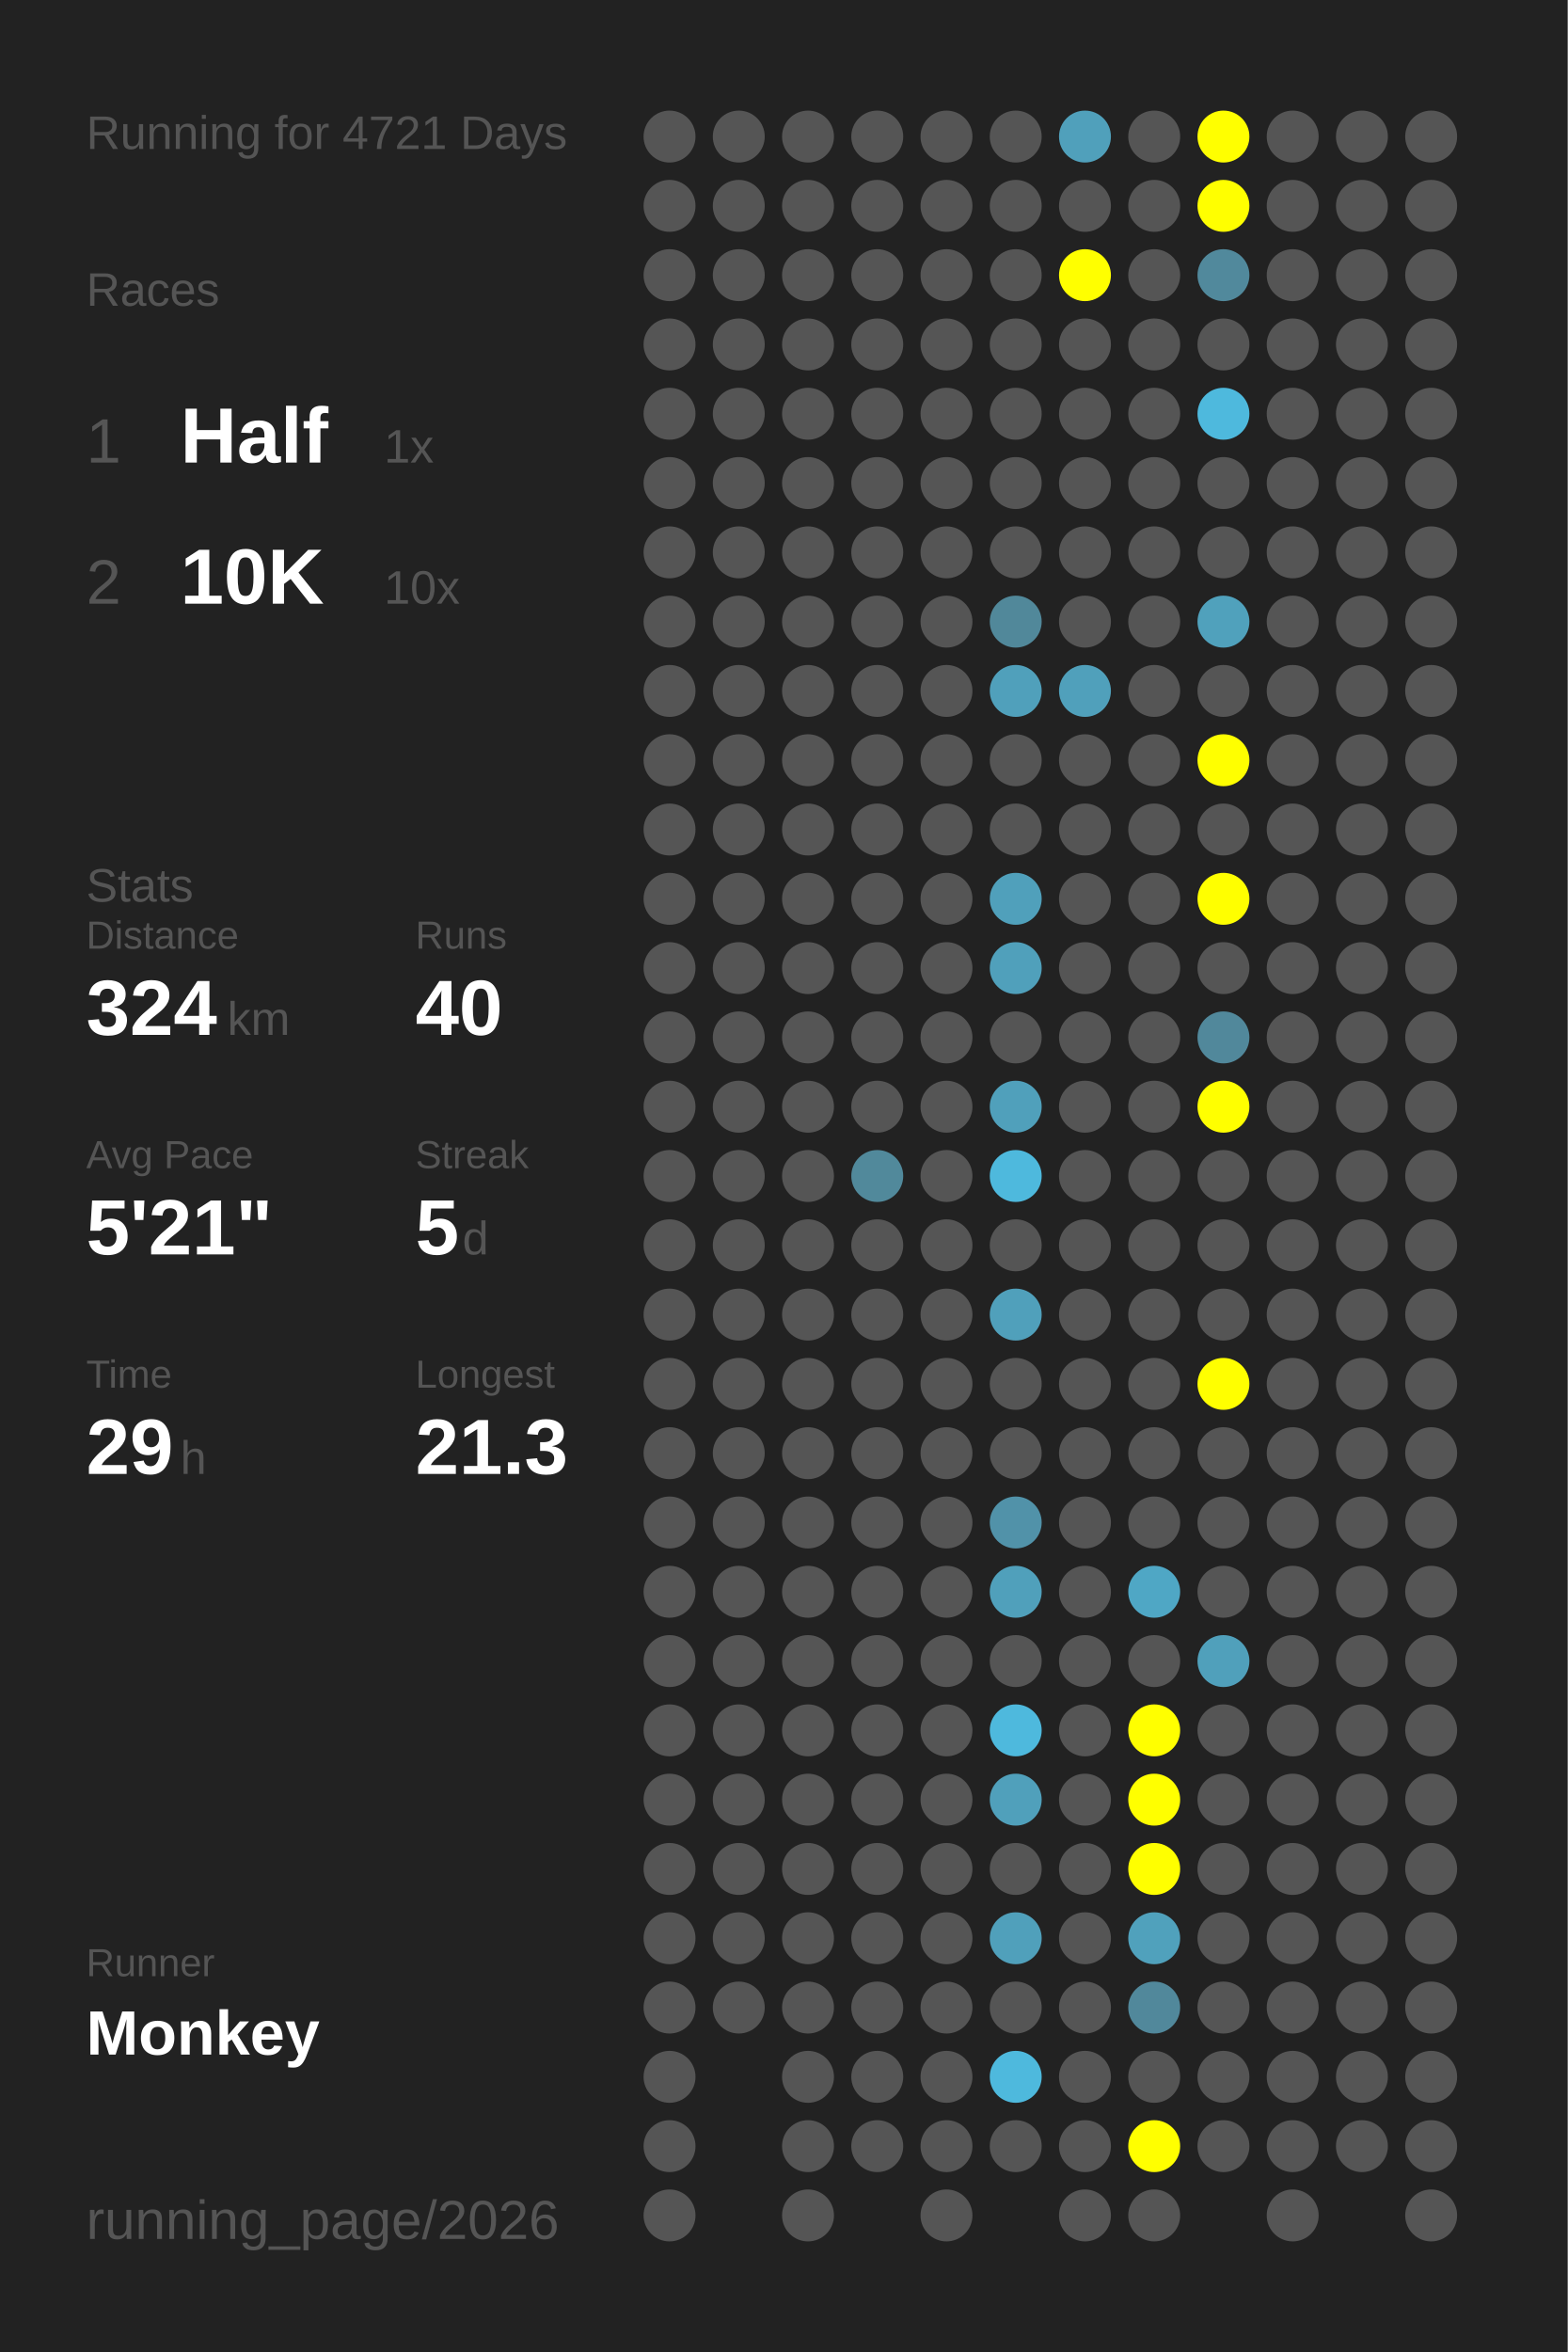
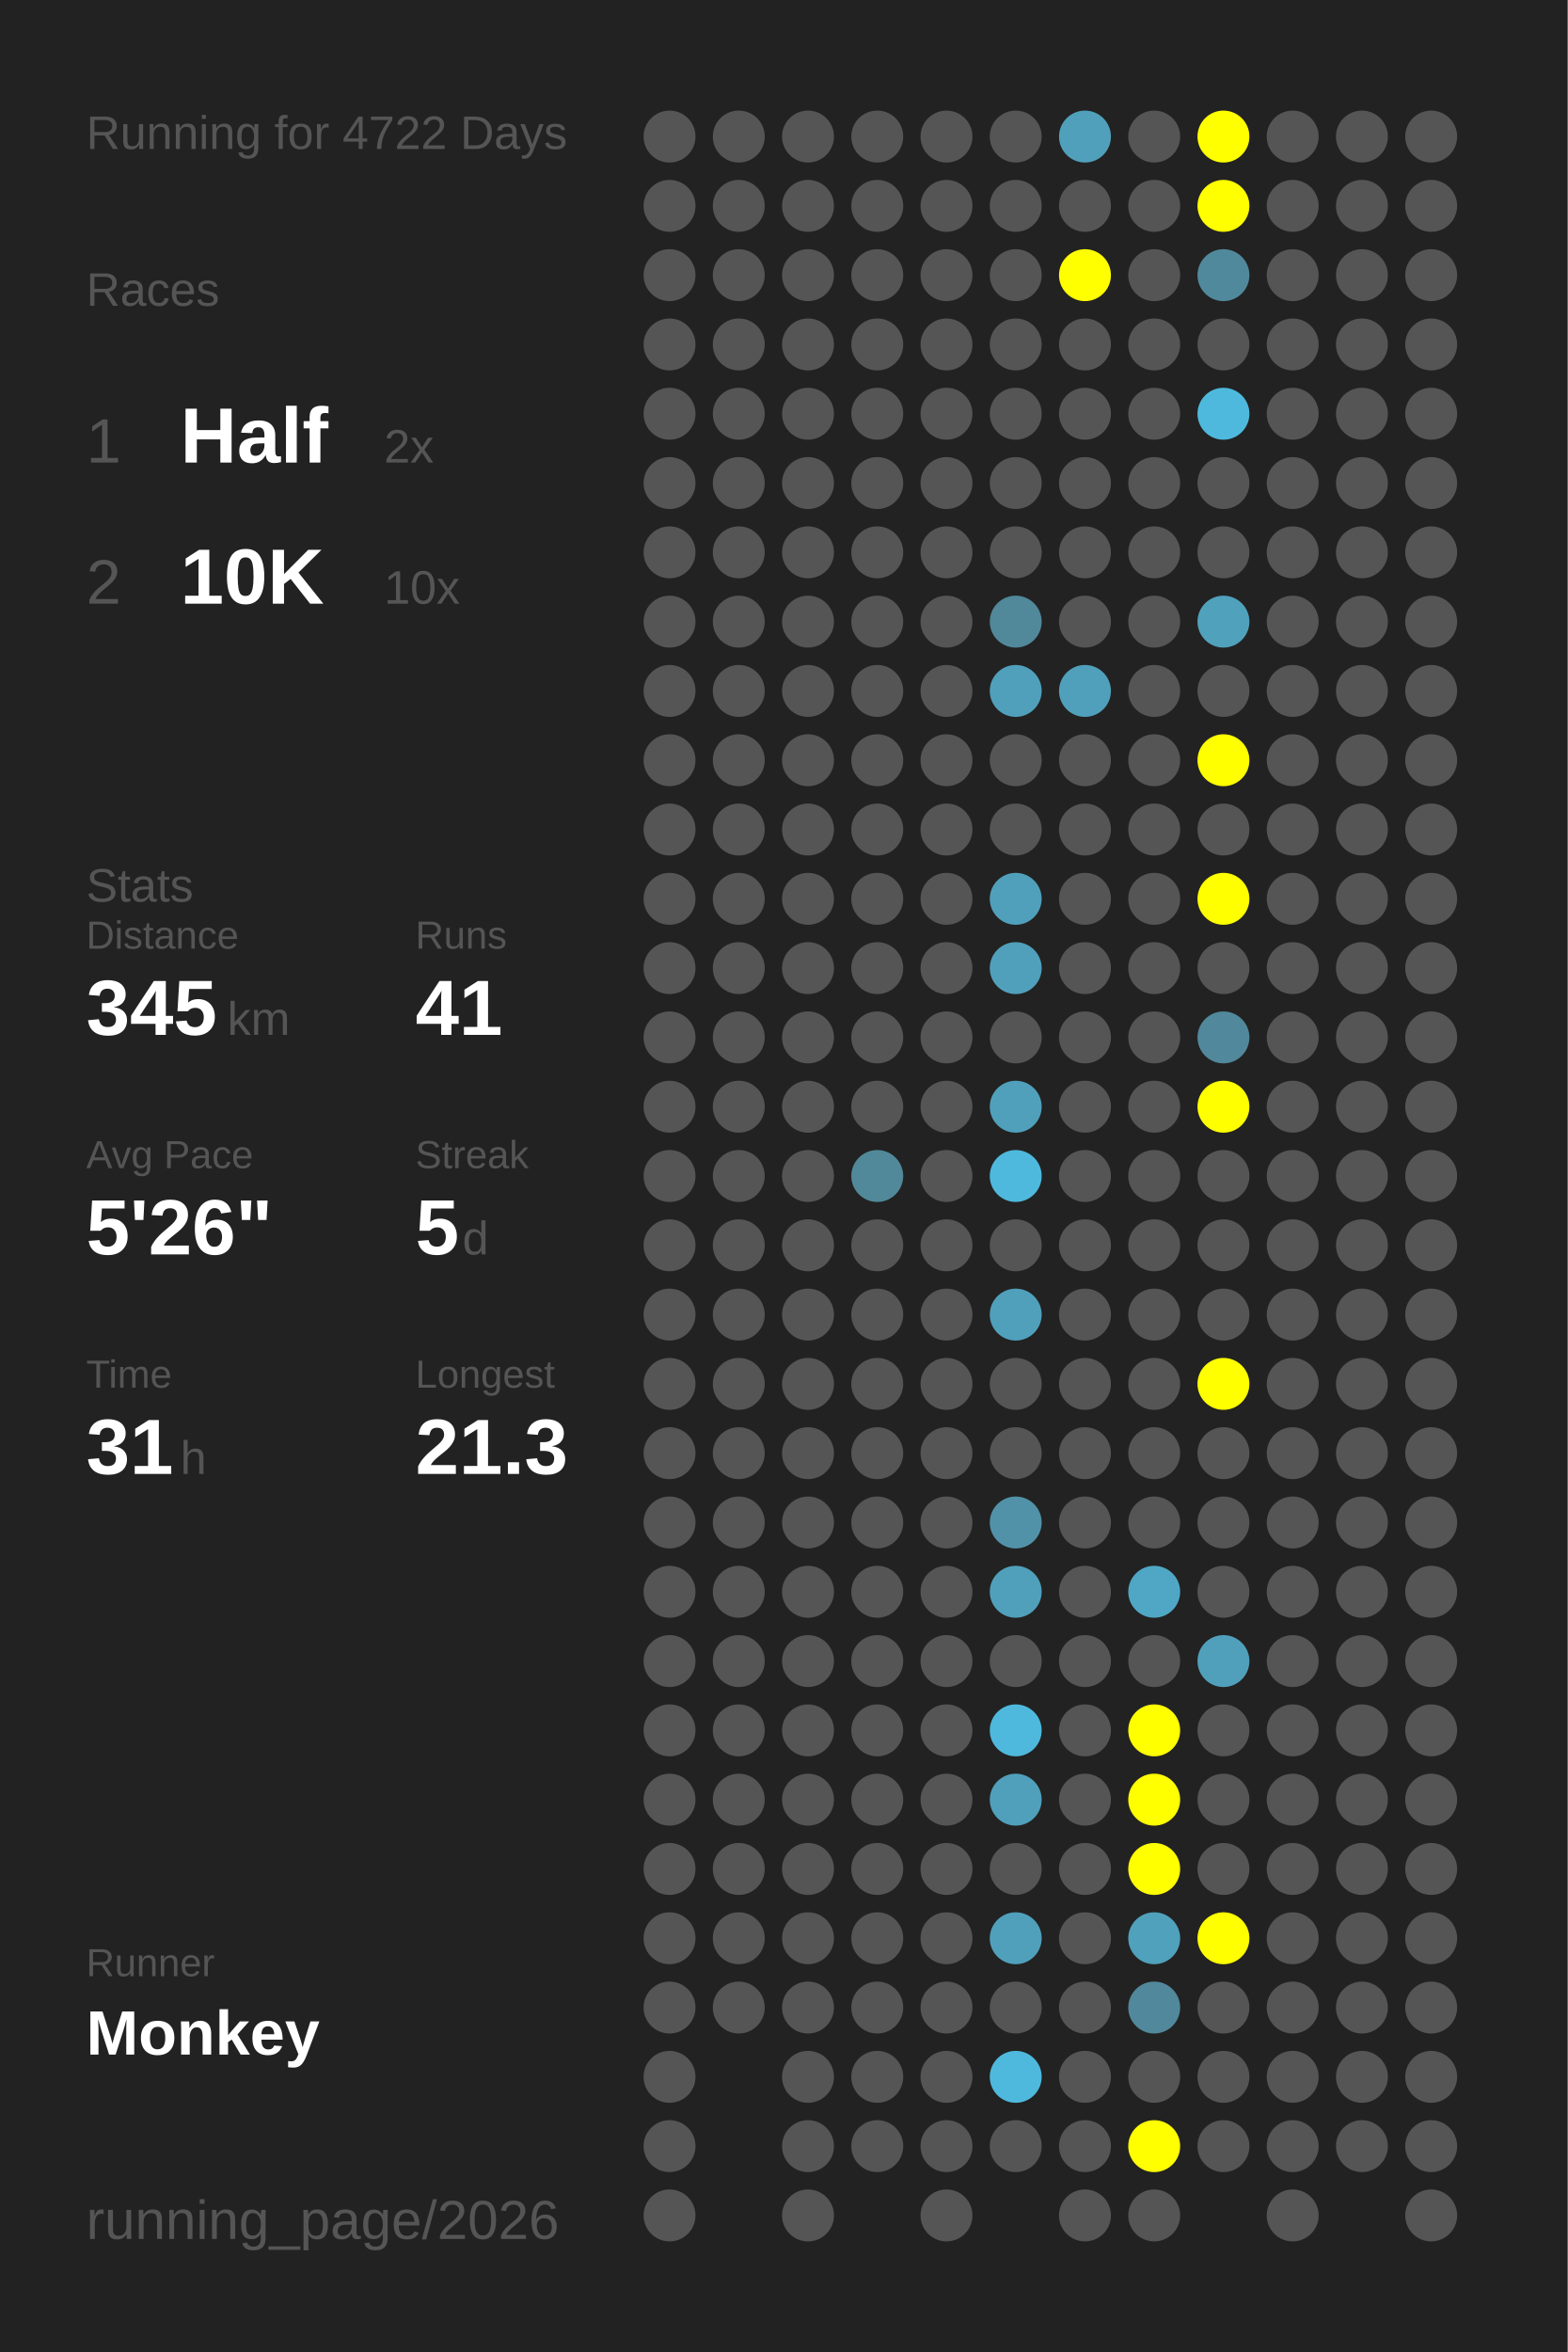
<svg xmlns="http://www.w3.org/2000/svg" baseProfile="full" height="300mm" version="1.1" viewBox="0,0,200,300" width="200mm">
  <defs />
  <rect fill="#222222" height="300" width="200" x="0" y="0" />
-   <text fill="#555555" style="font-size:6px; font-family:Arial;" x="11" y="19">Running for 4721 Days</text>
+   <text fill="#555555" style="font-size:6px; font-family:Arial;" x="11" y="19">Running for 4722 Days</text>
  <text fill="#555555" style="font-size:6px; font-family:Arial;" x="11" y="39">Races</text>
  <text fill="#555555" style="font-size:8px; font-family:Arial;" x="11" y="59">1</text>
  <text fill="#FFFFFF" style="font-size:10px; font-family:Arial; font-weight:bold;" x="23" y="59">Half</text>
-   <text fill="#555555" style="font-size:6px; font-family:Arial;" x="49" y="59">1x</text>
+   <text fill="#555555" style="font-size:6px; font-family:Arial;" x="49" y="59">2x</text>
  <text fill="#555555" style="font-size:8px; font-family:Arial;" x="11" y="77">2</text>
  <text fill="#FFFFFF" style="font-size:10px; font-family:Arial; font-weight:bold;" x="23" y="77">10K</text>
  <text fill="#555555" style="font-size:6px; font-family:Arial;" x="49" y="77">10x</text>
  <text fill="#555555" style="font-size:6px; font-family:Arial;" x="11" y="115">Stats</text>
  <text fill="#555555" style="font-size:5px; font-family:Arial;" x="11" y="121">Distance</text>
-   <text fill="#FFFFFF" style="font-size:10px; font-family:Arial; font-weight:bold;" x="11" y="132">324</text>
+   <text fill="#FFFFFF" style="font-size:10px; font-family:Arial; font-weight:bold;" x="11" y="132">345</text>
  <text fill="#555555" style="font-size:6px; font-family:Arial;" x="29" y="132">km</text>
  <text fill="#555555" style="font-size:5px; font-family:Arial;" x="53" y="121">Runs</text>
-   <text fill="#FFFFFF" style="font-size:10px; font-family:Arial; font-weight:bold;" x="53" y="132">40</text>
+   <text fill="#FFFFFF" style="font-size:10px; font-family:Arial; font-weight:bold;" x="53" y="132">41</text>
  <text fill="#555555" style="font-size:5px; font-family:Arial;" x="11" y="149">Avg Pace</text>
-   <text fill="#FFFFFF" style="font-size:10px; font-family:Arial; font-weight:bold;" x="11" y="160">5'21"</text>
+   <text fill="#FFFFFF" style="font-size:10px; font-family:Arial; font-weight:bold;" x="11" y="160">5'26"</text>
  <text fill="#555555" style="font-size:5px; font-family:Arial;" x="53" y="149">Streak</text>
  <text fill="#FFFFFF" style="font-size:10px; font-family:Arial; font-weight:bold;" x="53" y="160">5</text>
  <text fill="#555555" style="font-size:6px; font-family:Arial;" x="59" y="160">d</text>
  <text fill="#555555" style="font-size:5px; font-family:Arial;" x="11" y="177">Time</text>
-   <text fill="#FFFFFF" style="font-size:10px; font-family:Arial; font-weight:bold;" x="11" y="188">29</text>
+   <text fill="#FFFFFF" style="font-size:10px; font-family:Arial; font-weight:bold;" x="11" y="188">31</text>
  <text fill="#555555" style="font-size:6px; font-family:Arial;" x="23" y="188">h</text>
  <text fill="#555555" style="font-size:5px; font-family:Arial;" x="53" y="177">Longest</text>
  <text fill="#FFFFFF" style="font-size:10px; font-family:Arial; font-weight:bold;" x="53" y="188">21.3</text>
  <text fill="#555555" style="font-size:5px; font-family:Arial;" x="11" y="252.065">Runner</text>
  <text fill="#FFFFFF" style="font-size:8px; font-family:Arial; font-weight:bold;" x="11" y="262.065">Monkey</text>
  <text fill="#555555" style="font-size:7px; font-family:Arial;" x="11" y="285.581">running_page/2026</text>
  <circle cx="85.417" cy="17.419" fill="#555555" r="3.312" />
  <circle cx="85.417" cy="26.258" fill="#555555" r="3.312" />
  <circle cx="85.417" cy="35.097" fill="#555555" r="3.312" />
  <circle cx="85.417" cy="43.935" fill="#555555" r="3.312" />
  <circle cx="85.417" cy="52.774" fill="#555555" r="3.312" />
  <circle cx="85.417" cy="61.613" fill="#555555" r="3.312" />
  <circle cx="85.417" cy="70.452" fill="#555555" r="3.312" />
  <circle cx="85.417" cy="79.29" fill="#555555" r="3.312" />
  <circle cx="85.417" cy="88.129" fill="#555555" r="3.312" />
  <circle cx="85.417" cy="96.968" fill="#555555" r="3.312" />
  <circle cx="85.417" cy="105.806" fill="#555555" r="3.312" />
  <circle cx="85.417" cy="114.645" fill="#555555" r="3.312" />
  <circle cx="85.417" cy="123.484" fill="#555555" r="3.312" />
  <circle cx="85.417" cy="132.323" fill="#555555" r="3.312" />
  <circle cx="85.417" cy="141.161" fill="#555555" r="3.312" />
  <circle cx="85.417" cy="150" fill="#555555" r="3.312" />
  <circle cx="85.417" cy="158.839" fill="#555555" r="3.312" />
  <circle cx="85.417" cy="167.677" fill="#555555" r="3.312" />
  <circle cx="85.417" cy="176.516" fill="#555555" r="3.312" />
  <circle cx="85.417" cy="185.355" fill="#555555" r="3.312" />
  <circle cx="85.417" cy="194.194" fill="#555555" r="3.312" />
  <circle cx="85.417" cy="203.032" fill="#555555" r="3.312" />
  <circle cx="85.417" cy="211.871" fill="#555555" r="3.312" />
  <circle cx="85.417" cy="220.71" fill="#555555" r="3.312" />
  <circle cx="85.417" cy="229.548" fill="#555555" r="3.312" />
  <circle cx="85.417" cy="238.387" fill="#555555" r="3.312" />
  <circle cx="85.417" cy="247.226" fill="#555555" r="3.312" />
  <circle cx="85.417" cy="256.065" fill="#555555" r="3.312" />
  <circle cx="85.417" cy="264.903" fill="#555555" r="3.312" />
  <circle cx="85.417" cy="273.742" fill="#555555" r="3.312" />
  <circle cx="85.417" cy="282.581" fill="#555555" r="3.312" />
  <circle cx="94.25" cy="17.419" fill="#555555" r="3.312" />
  <circle cx="94.25" cy="26.258" fill="#555555" r="3.312" />
  <circle cx="94.25" cy="35.097" fill="#555555" r="3.312" />
  <circle cx="94.25" cy="43.935" fill="#555555" r="3.312" />
  <circle cx="94.25" cy="52.774" fill="#555555" r="3.312" />
  <circle cx="94.25" cy="61.613" fill="#555555" r="3.312" />
  <circle cx="94.25" cy="70.452" fill="#555555" r="3.312" />
  <circle cx="94.25" cy="79.29" fill="#555555" r="3.312" />
  <circle cx="94.25" cy="88.129" fill="#555555" r="3.312" />
  <circle cx="94.25" cy="96.968" fill="#555555" r="3.312" />
  <circle cx="94.25" cy="105.806" fill="#555555" r="3.312" />
  <circle cx="94.25" cy="114.645" fill="#555555" r="3.312" />
  <circle cx="94.25" cy="123.484" fill="#555555" r="3.312" />
  <circle cx="94.25" cy="132.323" fill="#555555" r="3.312" />
  <circle cx="94.25" cy="141.161" fill="#555555" r="3.312" />
  <circle cx="94.25" cy="150" fill="#555555" r="3.312" />
  <circle cx="94.25" cy="158.839" fill="#555555" r="3.312" />
  <circle cx="94.25" cy="167.677" fill="#555555" r="3.312" />
  <circle cx="94.25" cy="176.516" fill="#555555" r="3.312" />
  <circle cx="94.25" cy="185.355" fill="#555555" r="3.312" />
  <circle cx="94.25" cy="194.194" fill="#555555" r="3.312" />
  <circle cx="94.25" cy="203.032" fill="#555555" r="3.312" />
  <circle cx="94.25" cy="211.871" fill="#555555" r="3.312" />
  <circle cx="94.25" cy="220.71" fill="#555555" r="3.312" />
  <circle cx="94.25" cy="229.548" fill="#555555" r="3.312" />
  <circle cx="94.25" cy="238.387" fill="#555555" r="3.312" />
  <circle cx="94.25" cy="247.226" fill="#555555" r="3.312" />
  <circle cx="94.25" cy="256.065" fill="#555555" r="3.312" />
  <circle cx="103.083" cy="17.419" fill="#555555" r="3.312" />
  <circle cx="103.083" cy="26.258" fill="#555555" r="3.312" />
  <circle cx="103.083" cy="35.097" fill="#555555" r="3.312" />
  <circle cx="103.083" cy="43.935" fill="#555555" r="3.312" />
  <circle cx="103.083" cy="52.774" fill="#555555" r="3.312" />
  <circle cx="103.083" cy="61.613" fill="#555555" r="3.312" />
  <circle cx="103.083" cy="70.452" fill="#555555" r="3.312" />
  <circle cx="103.083" cy="79.29" fill="#555555" r="3.312" />
  <circle cx="103.083" cy="88.129" fill="#555555" r="3.312" />
  <circle cx="103.083" cy="96.968" fill="#555555" r="3.312" />
  <circle cx="103.083" cy="105.806" fill="#555555" r="3.312" />
  <circle cx="103.083" cy="114.645" fill="#555555" r="3.312" />
  <circle cx="103.083" cy="123.484" fill="#555555" r="3.312" />
  <circle cx="103.083" cy="132.323" fill="#555555" r="3.312" />
  <circle cx="103.083" cy="141.161" fill="#555555" r="3.312" />
  <circle cx="103.083" cy="150" fill="#555555" r="3.312" />
  <circle cx="103.083" cy="158.839" fill="#555555" r="3.312" />
  <circle cx="103.083" cy="167.677" fill="#555555" r="3.312" />
  <circle cx="103.083" cy="176.516" fill="#555555" r="3.312" />
  <circle cx="103.083" cy="185.355" fill="#555555" r="3.312" />
  <circle cx="103.083" cy="194.194" fill="#555555" r="3.312" />
  <circle cx="103.083" cy="203.032" fill="#555555" r="3.312" />
  <circle cx="103.083" cy="211.871" fill="#555555" r="3.312" />
  <circle cx="103.083" cy="220.71" fill="#555555" r="3.312" />
  <circle cx="103.083" cy="229.548" fill="#555555" r="3.312" />
  <circle cx="103.083" cy="238.387" fill="#555555" r="3.312" />
  <circle cx="103.083" cy="247.226" fill="#555555" r="3.312" />
  <circle cx="103.083" cy="256.065" fill="#555555" r="3.312" />
  <circle cx="103.083" cy="264.903" fill="#555555" r="3.312" />
  <circle cx="103.083" cy="273.742" fill="#555555" r="3.312" />
  <circle cx="103.083" cy="282.581" fill="#555555" r="3.312" />
  <circle cx="111.917" cy="17.419" fill="#555555" r="3.312" />
  <circle cx="111.917" cy="26.258" fill="#555555" r="3.312" />
  <circle cx="111.917" cy="35.097" fill="#555555" r="3.312" />
  <circle cx="111.917" cy="43.935" fill="#555555" r="3.312" />
  <circle cx="111.917" cy="52.774" fill="#555555" r="3.312" />
  <circle cx="111.917" cy="61.613" fill="#555555" r="3.312" />
  <circle cx="111.917" cy="70.452" fill="#555555" r="3.312" />
  <circle cx="111.917" cy="79.29" fill="#555555" r="3.312" />
  <circle cx="111.917" cy="88.129" fill="#555555" r="3.312" />
  <circle cx="111.917" cy="96.968" fill="#555555" r="3.312" />
  <circle cx="111.917" cy="105.806" fill="#555555" r="3.312" />
  <circle cx="111.917" cy="114.645" fill="#555555" r="3.312" />
  <circle cx="111.917" cy="123.484" fill="#555555" r="3.312" />
  <circle cx="111.917" cy="132.323" fill="#555555" r="3.312" />
  <circle cx="111.917" cy="141.161" fill="#555555" r="3.312" />
  <circle cx="111.917" cy="150" fill="#51899b" r="3.312" />
  <circle cx="111.917" cy="158.839" fill="#555555" r="3.312" />
  <circle cx="111.917" cy="167.677" fill="#555555" r="3.312" />
  <circle cx="111.917" cy="176.516" fill="#555555" r="3.312" />
  <circle cx="111.917" cy="185.355" fill="#555555" r="3.312" />
  <circle cx="111.917" cy="194.194" fill="#555555" r="3.312" />
  <circle cx="111.917" cy="203.032" fill="#555555" r="3.312" />
  <circle cx="111.917" cy="211.871" fill="#555555" r="3.312" />
  <circle cx="111.917" cy="220.71" fill="#555555" r="3.312" />
  <circle cx="111.917" cy="229.548" fill="#555555" r="3.312" />
  <circle cx="111.917" cy="238.387" fill="#555555" r="3.312" />
  <circle cx="111.917" cy="247.226" fill="#555555" r="3.312" />
  <circle cx="111.917" cy="256.065" fill="#555555" r="3.312" />
  <circle cx="111.917" cy="264.903" fill="#555555" r="3.312" />
  <circle cx="111.917" cy="273.742" fill="#555555" r="3.312" />
  <circle cx="120.75" cy="17.419" fill="#555555" r="3.312" />
  <circle cx="120.75" cy="26.258" fill="#555555" r="3.312" />
  <circle cx="120.75" cy="35.097" fill="#555555" r="3.312" />
  <circle cx="120.75" cy="43.935" fill="#555555" r="3.312" />
  <circle cx="120.75" cy="52.774" fill="#555555" r="3.312" />
  <circle cx="120.75" cy="61.613" fill="#555555" r="3.312" />
  <circle cx="120.75" cy="70.452" fill="#555555" r="3.312" />
  <circle cx="120.75" cy="79.29" fill="#555555" r="3.312" />
  <circle cx="120.75" cy="88.129" fill="#555555" r="3.312" />
  <circle cx="120.75" cy="96.968" fill="#555555" r="3.312" />
  <circle cx="120.75" cy="105.806" fill="#555555" r="3.312" />
  <circle cx="120.75" cy="114.645" fill="#555555" r="3.312" />
  <circle cx="120.75" cy="123.484" fill="#555555" r="3.312" />
  <circle cx="120.75" cy="132.323" fill="#555555" r="3.312" />
  <circle cx="120.75" cy="141.161" fill="#555555" r="3.312" />
  <circle cx="120.75" cy="150" fill="#555555" r="3.312" />
  <circle cx="120.75" cy="158.839" fill="#555555" r="3.312" />
  <circle cx="120.75" cy="167.677" fill="#555555" r="3.312" />
  <circle cx="120.75" cy="176.516" fill="#555555" r="3.312" />
  <circle cx="120.75" cy="185.355" fill="#555555" r="3.312" />
  <circle cx="120.75" cy="194.194" fill="#555555" r="3.312" />
  <circle cx="120.75" cy="203.032" fill="#555555" r="3.312" />
  <circle cx="120.75" cy="211.871" fill="#555555" r="3.312" />
  <circle cx="120.75" cy="220.71" fill="#555555" r="3.312" />
  <circle cx="120.75" cy="229.548" fill="#555555" r="3.312" />
  <circle cx="120.75" cy="238.387" fill="#555555" r="3.312" />
  <circle cx="120.75" cy="247.226" fill="#555555" r="3.312" />
  <circle cx="120.75" cy="256.065" fill="#555555" r="3.312" />
  <circle cx="120.75" cy="264.903" fill="#555555" r="3.312" />
  <circle cx="120.75" cy="273.742" fill="#555555" r="3.312" />
  <circle cx="120.75" cy="282.581" fill="#555555" r="3.312" />
  <circle cx="129.583" cy="17.419" fill="#555555" r="3.312" />
  <circle cx="129.583" cy="26.258" fill="#555555" r="3.312" />
  <circle cx="129.583" cy="35.097" fill="#555555" r="3.312" />
  <circle cx="129.583" cy="43.935" fill="#555555" r="3.312" />
  <circle cx="129.583" cy="52.774" fill="#555555" r="3.312" />
  <circle cx="129.583" cy="61.613" fill="#555555" r="3.312" />
  <circle cx="129.583" cy="70.452" fill="#555555" r="3.312" />
  <circle cx="129.583" cy="79.29" fill="#51889a" r="3.312" />
  <circle cx="129.583" cy="88.129" fill="#50a0bb" r="3.312" />
  <circle cx="129.583" cy="96.968" fill="#555555" r="3.312" />
  <circle cx="129.583" cy="105.806" fill="#555555" r="3.312" />
  <circle cx="129.583" cy="114.645" fill="#50a0bb" r="3.312" />
  <circle cx="129.583" cy="123.484" fill="#50a0bb" r="3.312" />
  <circle cx="129.583" cy="132.323" fill="#555555" r="3.312" />
  <circle cx="129.583" cy="141.161" fill="#50a0bb" r="3.312" />
  <circle cx="129.583" cy="150" fill="#4eb9dd" r="3.312" />
  <circle cx="129.583" cy="158.839" fill="#555555" r="3.312" />
  <circle cx="129.583" cy="167.677" fill="#50a0bb" r="3.312" />
  <circle cx="129.583" cy="176.516" fill="#555555" r="3.312" />
  <circle cx="129.583" cy="185.355" fill="#555555" r="3.312" />
  <circle cx="129.583" cy="194.194" fill="#5192a9" r="3.312" />
  <circle cx="129.583" cy="203.032" fill="#50a0bb" r="3.312" />
  <circle cx="129.583" cy="211.871" fill="#555555" r="3.312" />
  <circle cx="129.583" cy="220.71" fill="#4eb9dd" r="3.312" />
  <circle cx="129.583" cy="229.548" fill="#50a0bb" r="3.312" />
  <circle cx="129.583" cy="238.387" fill="#555555" r="3.312" />
  <circle cx="129.583" cy="247.226" fill="#50a0bb" r="3.312" />
  <circle cx="129.583" cy="256.065" fill="#555555" r="3.312" />
  <circle cx="129.583" cy="264.903" fill="#4eb9dd" r="3.312" />
  <circle cx="129.583" cy="273.742" fill="#555555" r="3.312" />
  <circle cx="138.417" cy="17.419" fill="#50a0bb" r="3.312" />
  <circle cx="138.417" cy="26.258" fill="#555555" r="3.312" />
  <circle cx="138.417" cy="35.097" fill="#FFFF00" r="3.312" />
  <circle cx="138.417" cy="43.935" fill="#555555" r="3.312" />
  <circle cx="138.417" cy="52.774" fill="#555555" r="3.312" />
  <circle cx="138.417" cy="61.613" fill="#555555" r="3.312" />
  <circle cx="138.417" cy="70.452" fill="#555555" r="3.312" />
  <circle cx="138.417" cy="79.29" fill="#555555" r="3.312" />
  <circle cx="138.417" cy="88.129" fill="#50a0bb" r="3.312" />
  <circle cx="138.417" cy="96.968" fill="#555555" r="3.312" />
  <circle cx="138.417" cy="105.806" fill="#555555" r="3.312" />
  <circle cx="138.417" cy="114.645" fill="#555555" r="3.312" />
  <circle cx="138.417" cy="123.484" fill="#555555" r="3.312" />
  <circle cx="138.417" cy="132.323" fill="#555555" r="3.312" />
  <circle cx="138.417" cy="141.161" fill="#555555" r="3.312" />
  <circle cx="138.417" cy="150" fill="#555555" r="3.312" />
  <circle cx="138.417" cy="158.839" fill="#555555" r="3.312" />
  <circle cx="138.417" cy="167.677" fill="#555555" r="3.312" />
  <circle cx="138.417" cy="176.516" fill="#555555" r="3.312" />
  <circle cx="138.417" cy="185.355" fill="#555555" r="3.312" />
  <circle cx="138.417" cy="194.194" fill="#555555" r="3.312" />
  <circle cx="138.417" cy="203.032" fill="#555555" r="3.312" />
  <circle cx="138.417" cy="211.871" fill="#555555" r="3.312" />
  <circle cx="138.417" cy="220.71" fill="#555555" r="3.312" />
  <circle cx="138.417" cy="229.548" fill="#555555" r="3.312" />
  <circle cx="138.417" cy="238.387" fill="#555555" r="3.312" />
  <circle cx="138.417" cy="247.226" fill="#555555" r="3.312" />
  <circle cx="138.417" cy="256.065" fill="#555555" r="3.312" />
  <circle cx="138.417" cy="264.903" fill="#555555" r="3.312" />
  <circle cx="138.417" cy="273.742" fill="#555555" r="3.312" />
  <circle cx="138.417" cy="282.581" fill="#555555" r="3.312" />
  <circle cx="147.25" cy="17.419" fill="#555555" r="3.312" />
  <circle cx="147.25" cy="26.258" fill="#555555" r="3.312" />
  <circle cx="147.25" cy="35.097" fill="#555555" r="3.312" />
  <circle cx="147.25" cy="43.935" fill="#555555" r="3.312" />
  <circle cx="147.25" cy="52.774" fill="#555555" r="3.312" />
  <circle cx="147.25" cy="61.613" fill="#555555" r="3.312" />
  <circle cx="147.25" cy="70.452" fill="#555555" r="3.312" />
  <circle cx="147.25" cy="79.29" fill="#555555" r="3.312" />
  <circle cx="147.25" cy="88.129" fill="#555555" r="3.312" />
  <circle cx="147.25" cy="96.968" fill="#555555" r="3.312" />
  <circle cx="147.25" cy="105.806" fill="#555555" r="3.312" />
  <circle cx="147.25" cy="114.645" fill="#555555" r="3.312" />
  <circle cx="147.25" cy="123.484" fill="#555555" r="3.312" />
  <circle cx="147.25" cy="132.323" fill="#555555" r="3.312" />
  <circle cx="147.25" cy="141.161" fill="#555555" r="3.312" />
  <circle cx="147.25" cy="150" fill="#555555" r="3.312" />
  <circle cx="147.25" cy="158.839" fill="#555555" r="3.312" />
  <circle cx="147.25" cy="167.677" fill="#555555" r="3.312" />
  <circle cx="147.25" cy="176.516" fill="#555555" r="3.312" />
  <circle cx="147.25" cy="185.355" fill="#555555" r="3.312" />
  <circle cx="147.25" cy="194.194" fill="#555555" r="3.312" />
  <circle cx="147.25" cy="203.032" fill="#4fa7c5" r="3.312" />
  <circle cx="147.25" cy="211.871" fill="#555555" r="3.312" />
  <circle cx="147.25" cy="220.71" fill="#FFFF00" r="3.312" />
  <circle cx="147.25" cy="229.548" fill="#FFFF00" r="3.312" />
  <circle cx="147.25" cy="238.387" fill="#FFFF00" r="3.312" />
  <circle cx="147.25" cy="247.226" fill="#50a1bc" r="3.312" />
  <circle cx="147.25" cy="256.065" fill="#51889b" r="3.312" />
  <circle cx="147.25" cy="264.903" fill="#555555" r="3.312" />
  <circle cx="147.25" cy="273.742" fill="#FFFF00" r="3.312" />
  <circle cx="147.25" cy="282.581" fill="#555555" r="3.312" />
  <circle cx="156.083" cy="17.419" fill="#FFFF00" r="3.312" />
  <circle cx="156.083" cy="26.258" fill="#FFFF00" r="3.312" />
  <circle cx="156.083" cy="35.097" fill="#51899c" r="3.312" />
  <circle cx="156.083" cy="43.935" fill="#555555" r="3.312" />
  <circle cx="156.083" cy="52.774" fill="#4eb9dd" r="3.312" />
  <circle cx="156.083" cy="61.613" fill="#555555" r="3.312" />
  <circle cx="156.083" cy="70.452" fill="#555555" r="3.312" />
  <circle cx="156.083" cy="79.29" fill="#50a1bc" r="3.312" />
  <circle cx="156.083" cy="88.129" fill="#555555" r="3.312" />
  <circle cx="156.083" cy="96.968" fill="#FFFF00" r="3.312" />
  <circle cx="156.083" cy="105.806" fill="#555555" r="3.312" />
  <circle cx="156.083" cy="114.645" fill="#FFFF00" r="3.312" />
  <circle cx="156.083" cy="123.484" fill="#555555" r="3.312" />
  <circle cx="156.083" cy="132.323" fill="#51889b" r="3.312" />
  <circle cx="156.083" cy="141.161" fill="#FFFF00" r="3.312" />
  <circle cx="156.083" cy="150" fill="#555555" r="3.312" />
  <circle cx="156.083" cy="158.839" fill="#555555" r="3.312" />
  <circle cx="156.083" cy="167.677" fill="#555555" r="3.312" />
  <circle cx="156.083" cy="176.516" fill="#FFFF00" r="3.312" />
  <circle cx="156.083" cy="185.355" fill="#555555" r="3.312" />
  <circle cx="156.083" cy="194.194" fill="#555555" r="3.312" />
  <circle cx="156.083" cy="203.032" fill="#555555" r="3.312" />
  <circle cx="156.083" cy="211.871" fill="#50a0bb" r="3.312" />
  <circle cx="156.083" cy="220.71" fill="#555555" r="3.312" />
  <circle cx="156.083" cy="229.548" fill="#555555" r="3.312" />
  <circle cx="156.083" cy="238.387" fill="#555555" r="3.312" />
-   <circle cx="156.083" cy="247.226" fill="#555555" r="3.312" />
+   <circle cx="156.083" cy="247.226" fill="#FFFF00" r="3.312" />
  <circle cx="156.083" cy="256.065" fill="#555555" r="3.312" />
  <circle cx="156.083" cy="264.903" fill="#555555" r="3.312" />
  <circle cx="156.083" cy="273.742" fill="#555555" r="3.312" />
  <circle cx="164.917" cy="17.419" fill="#555555" r="3.312" />
  <circle cx="164.917" cy="26.258" fill="#555555" r="3.312" />
  <circle cx="164.917" cy="35.097" fill="#555555" r="3.312" />
  <circle cx="164.917" cy="43.935" fill="#555555" r="3.312" />
  <circle cx="164.917" cy="52.774" fill="#555555" r="3.312" />
  <circle cx="164.917" cy="61.613" fill="#555555" r="3.312" />
  <circle cx="164.917" cy="70.452" fill="#555555" r="3.312" />
  <circle cx="164.917" cy="79.29" fill="#555555" r="3.312" />
  <circle cx="164.917" cy="88.129" fill="#555555" r="3.312" />
  <circle cx="164.917" cy="96.968" fill="#555555" r="3.312" />
  <circle cx="164.917" cy="105.806" fill="#555555" r="3.312" />
  <circle cx="164.917" cy="114.645" fill="#555555" r="3.312" />
  <circle cx="164.917" cy="123.484" fill="#555555" r="3.312" />
  <circle cx="164.917" cy="132.323" fill="#555555" r="3.312" />
  <circle cx="164.917" cy="141.161" fill="#555555" r="3.312" />
  <circle cx="164.917" cy="150" fill="#555555" r="3.312" />
  <circle cx="164.917" cy="158.839" fill="#555555" r="3.312" />
  <circle cx="164.917" cy="167.677" fill="#555555" r="3.312" />
  <circle cx="164.917" cy="176.516" fill="#555555" r="3.312" />
  <circle cx="164.917" cy="185.355" fill="#555555" r="3.312" />
  <circle cx="164.917" cy="194.194" fill="#555555" r="3.312" />
  <circle cx="164.917" cy="203.032" fill="#555555" r="3.312" />
  <circle cx="164.917" cy="211.871" fill="#555555" r="3.312" />
  <circle cx="164.917" cy="220.71" fill="#555555" r="3.312" />
  <circle cx="164.917" cy="229.548" fill="#555555" r="3.312" />
  <circle cx="164.917" cy="238.387" fill="#555555" r="3.312" />
  <circle cx="164.917" cy="247.226" fill="#555555" r="3.312" />
  <circle cx="164.917" cy="256.065" fill="#555555" r="3.312" />
  <circle cx="164.917" cy="264.903" fill="#555555" r="3.312" />
  <circle cx="164.917" cy="273.742" fill="#555555" r="3.312" />
  <circle cx="164.917" cy="282.581" fill="#555555" r="3.312" />
  <circle cx="173.75" cy="17.419" fill="#555555" r="3.312" />
  <circle cx="173.75" cy="26.258" fill="#555555" r="3.312" />
  <circle cx="173.75" cy="35.097" fill="#555555" r="3.312" />
  <circle cx="173.75" cy="43.935" fill="#555555" r="3.312" />
  <circle cx="173.75" cy="52.774" fill="#555555" r="3.312" />
  <circle cx="173.75" cy="61.613" fill="#555555" r="3.312" />
  <circle cx="173.75" cy="70.452" fill="#555555" r="3.312" />
  <circle cx="173.75" cy="79.29" fill="#555555" r="3.312" />
  <circle cx="173.75" cy="88.129" fill="#555555" r="3.312" />
  <circle cx="173.75" cy="96.968" fill="#555555" r="3.312" />
  <circle cx="173.75" cy="105.806" fill="#555555" r="3.312" />
  <circle cx="173.75" cy="114.645" fill="#555555" r="3.312" />
  <circle cx="173.75" cy="123.484" fill="#555555" r="3.312" />
  <circle cx="173.75" cy="132.323" fill="#555555" r="3.312" />
  <circle cx="173.75" cy="141.161" fill="#555555" r="3.312" />
  <circle cx="173.75" cy="150" fill="#555555" r="3.312" />
  <circle cx="173.75" cy="158.839" fill="#555555" r="3.312" />
  <circle cx="173.75" cy="167.677" fill="#555555" r="3.312" />
  <circle cx="173.75" cy="176.516" fill="#555555" r="3.312" />
  <circle cx="173.75" cy="185.355" fill="#555555" r="3.312" />
  <circle cx="173.75" cy="194.194" fill="#555555" r="3.312" />
  <circle cx="173.75" cy="203.032" fill="#555555" r="3.312" />
  <circle cx="173.75" cy="211.871" fill="#555555" r="3.312" />
  <circle cx="173.75" cy="220.71" fill="#555555" r="3.312" />
  <circle cx="173.75" cy="229.548" fill="#555555" r="3.312" />
  <circle cx="173.75" cy="238.387" fill="#555555" r="3.312" />
  <circle cx="173.75" cy="247.226" fill="#555555" r="3.312" />
  <circle cx="173.75" cy="256.065" fill="#555555" r="3.312" />
  <circle cx="173.75" cy="264.903" fill="#555555" r="3.312" />
  <circle cx="173.75" cy="273.742" fill="#555555" r="3.312" />
  <circle cx="182.583" cy="17.419" fill="#555555" r="3.312" />
  <circle cx="182.583" cy="26.258" fill="#555555" r="3.312" />
  <circle cx="182.583" cy="35.097" fill="#555555" r="3.312" />
  <circle cx="182.583" cy="43.935" fill="#555555" r="3.312" />
  <circle cx="182.583" cy="52.774" fill="#555555" r="3.312" />
  <circle cx="182.583" cy="61.613" fill="#555555" r="3.312" />
  <circle cx="182.583" cy="70.452" fill="#555555" r="3.312" />
  <circle cx="182.583" cy="79.29" fill="#555555" r="3.312" />
  <circle cx="182.583" cy="88.129" fill="#555555" r="3.312" />
  <circle cx="182.583" cy="96.968" fill="#555555" r="3.312" />
  <circle cx="182.583" cy="105.806" fill="#555555" r="3.312" />
  <circle cx="182.583" cy="114.645" fill="#555555" r="3.312" />
  <circle cx="182.583" cy="123.484" fill="#555555" r="3.312" />
  <circle cx="182.583" cy="132.323" fill="#555555" r="3.312" />
  <circle cx="182.583" cy="141.161" fill="#555555" r="3.312" />
  <circle cx="182.583" cy="150" fill="#555555" r="3.312" />
  <circle cx="182.583" cy="158.839" fill="#555555" r="3.312" />
  <circle cx="182.583" cy="167.677" fill="#555555" r="3.312" />
  <circle cx="182.583" cy="176.516" fill="#555555" r="3.312" />
  <circle cx="182.583" cy="185.355" fill="#555555" r="3.312" />
  <circle cx="182.583" cy="194.194" fill="#555555" r="3.312" />
  <circle cx="182.583" cy="203.032" fill="#555555" r="3.312" />
  <circle cx="182.583" cy="211.871" fill="#555555" r="3.312" />
  <circle cx="182.583" cy="220.71" fill="#555555" r="3.312" />
  <circle cx="182.583" cy="229.548" fill="#555555" r="3.312" />
  <circle cx="182.583" cy="238.387" fill="#555555" r="3.312" />
  <circle cx="182.583" cy="247.226" fill="#555555" r="3.312" />
  <circle cx="182.583" cy="256.065" fill="#555555" r="3.312" />
  <circle cx="182.583" cy="264.903" fill="#555555" r="3.312" />
  <circle cx="182.583" cy="273.742" fill="#555555" r="3.312" />
  <circle cx="182.583" cy="282.581" fill="#555555" r="3.312" />
</svg>
